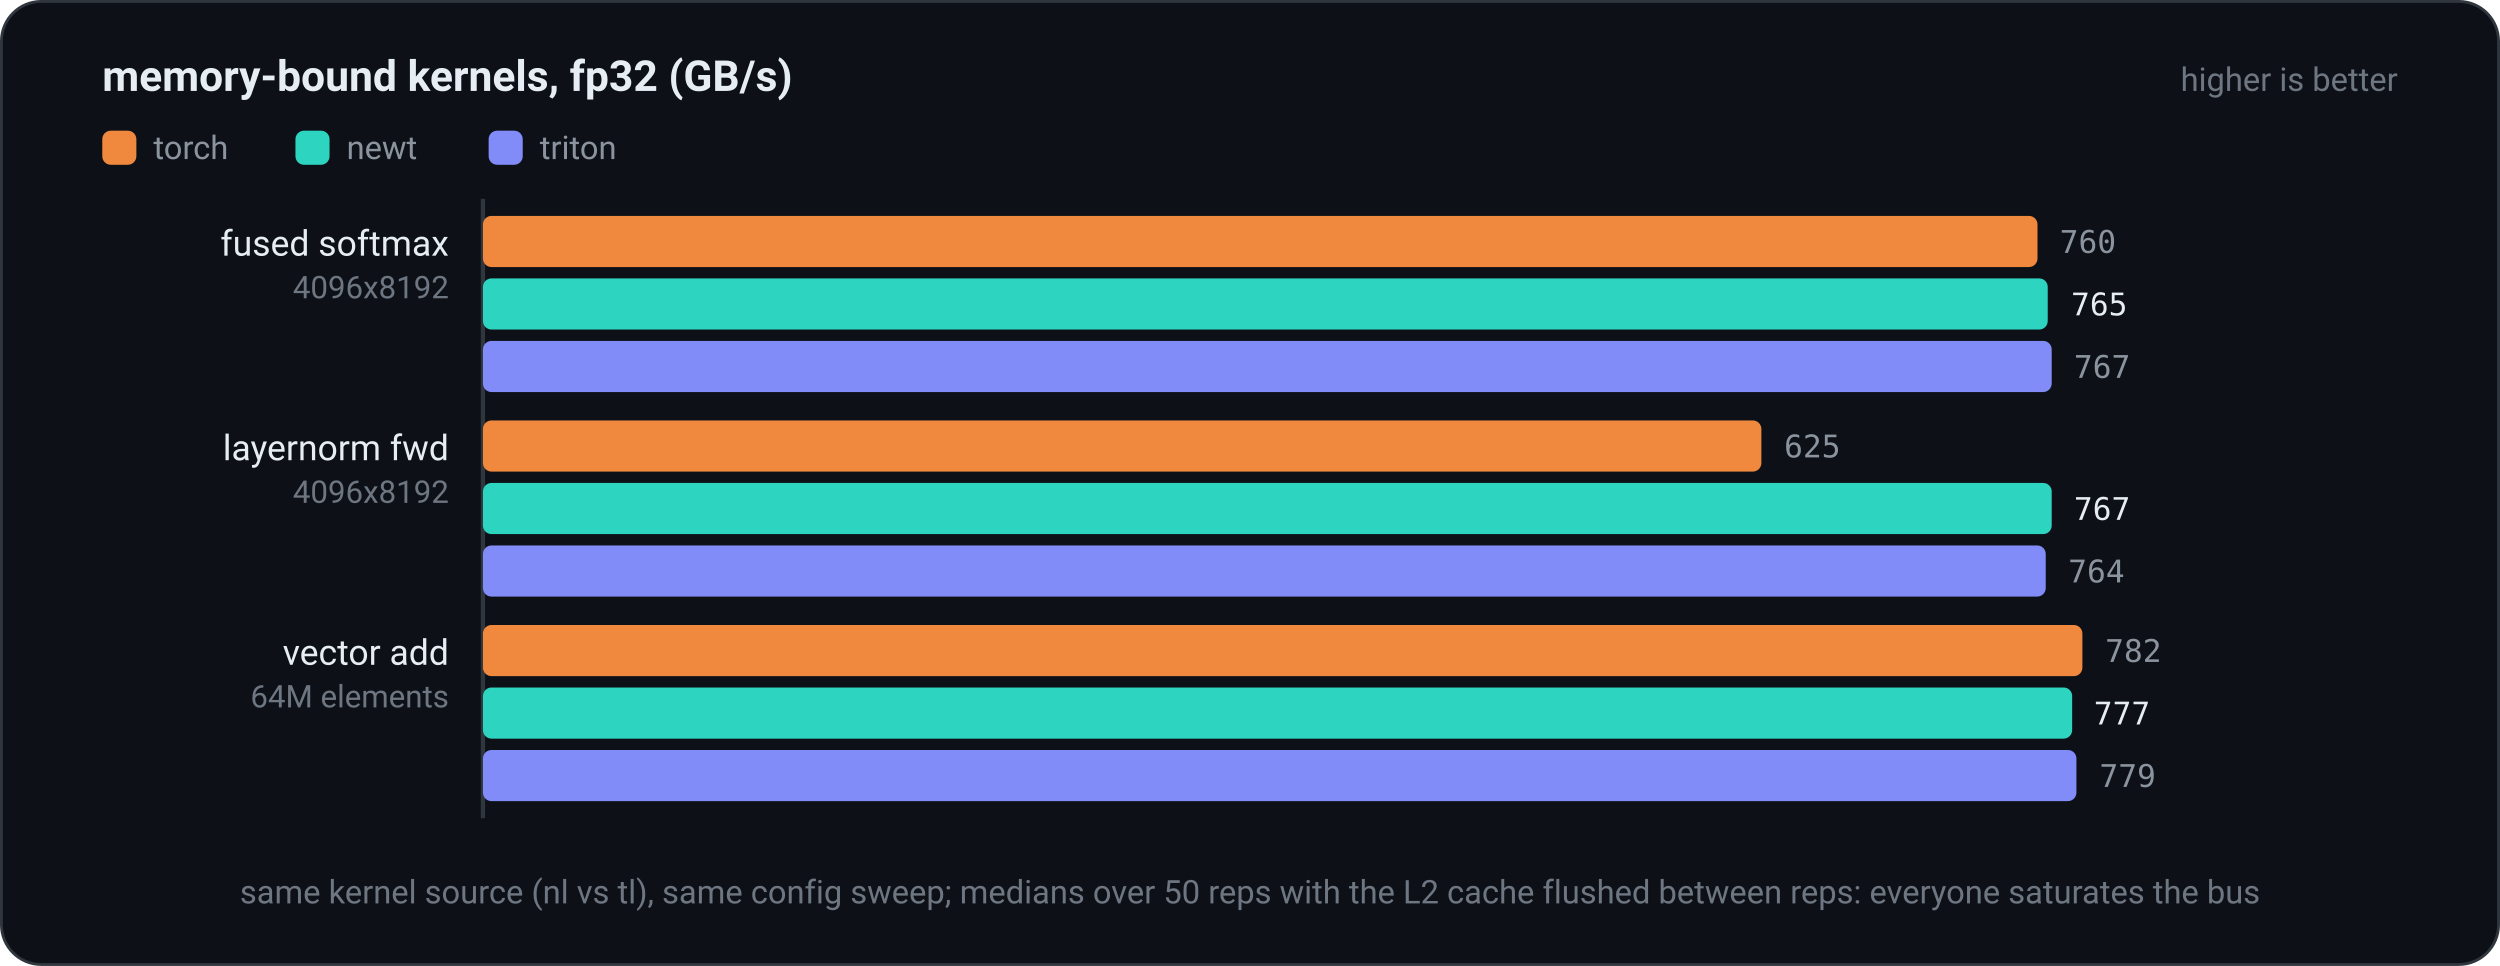
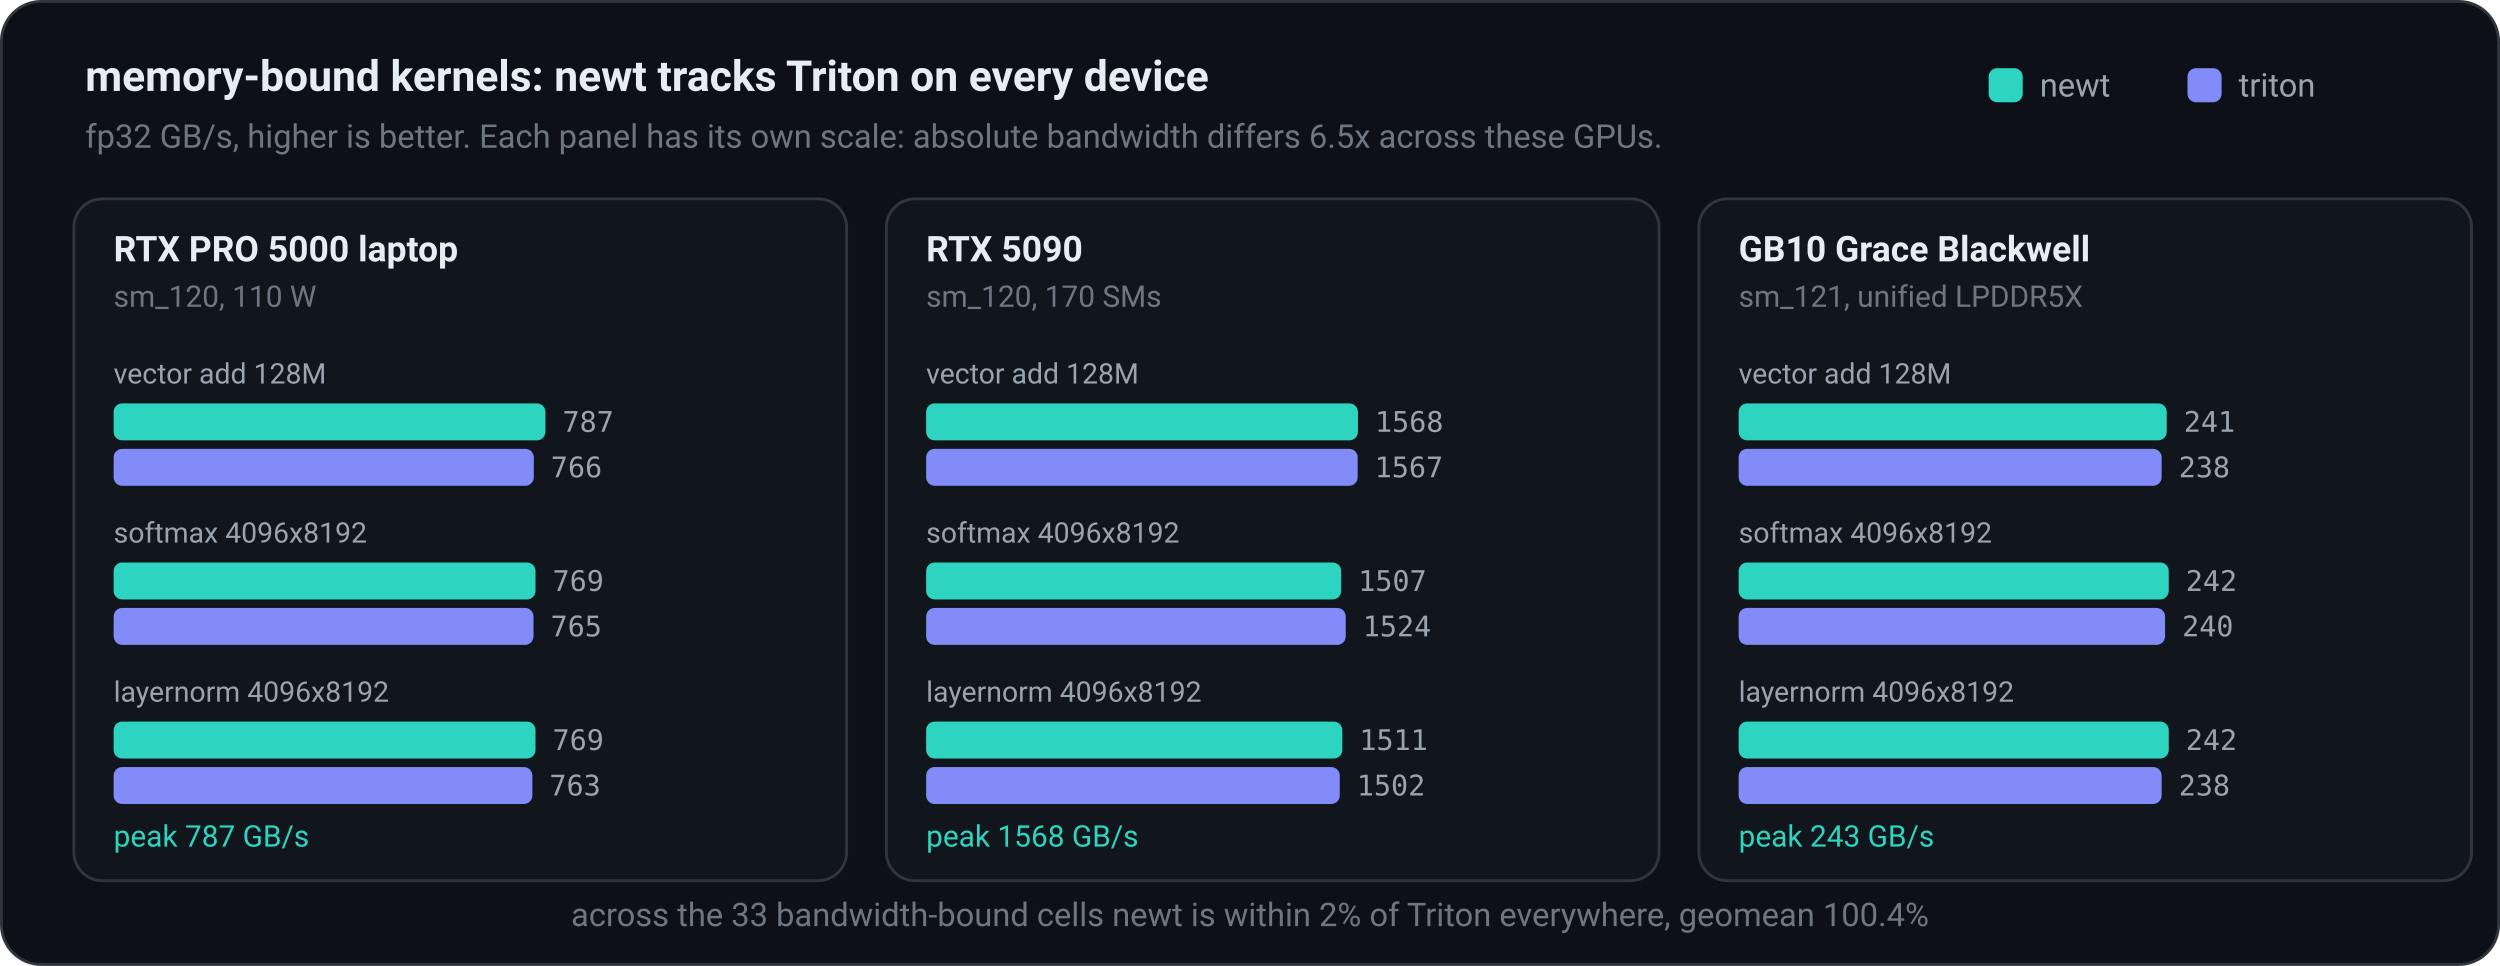
<svg xmlns="http://www.w3.org/2000/svg" viewBox="0 0 880 340" font-family="-apple-system,'Segoe UI',Roboto,Helvetica,Arial,sans-serif">
  <rect x="0.5" y="0.5" width="879" height="339" rx="14" fill="#0d1117" stroke="#30363d" />
-   <text x="36" y="32" font-size="15" font-weight="700" fill="#e6edf3">memory-bound kernels, fp32 (GB/s)</text>
-   <text x="844" y="32" text-anchor="end" font-size="11.5" fill="#6e7681">higher is better</text>
-   <g font-size="11.5" fill="#8b949e">
-     <rect x="36" y="46" width="12" height="12" rx="3" fill="#f0883e" />
-     <text x="54" y="56">torch</text>
-     <rect x="104" y="46" width="12" height="12" rx="3" fill="#2dd4bf" />
-     <text x="122" y="56">newt</text>
-     <rect x="172" y="46" width="12" height="12" rx="3" fill="#818cf8" />
-     <text x="190" y="56">triton</text>
-   </g>
-   <path d="M170 70 V288" stroke="#30363d" stroke-width="1.5" />
-   <text x="158" y="90" text-anchor="end" font-size="12.5" fill="#e6edf3">fused softmax</text>
-   <text x="158" y="105" text-anchor="end" font-size="11" fill="#6e7681">4096x8192</text>
-   <rect x="170" y="76" width="547.2" height="18" rx="3" fill="#f0883e" />
-   <text x="725" y="89" font-size="11" font-family="ui-monospace,Consolas,monospace" fill="#8b949e">760</text>
-   <rect x="170" y="98" width="550.8" height="18" rx="3" fill="#2dd4bf" />
-   <text x="729" y="111" font-size="11" font-family="ui-monospace,Consolas,monospace" fill="#e6edf3">765</text>
-   <rect x="170" y="120" width="552.2" height="18" rx="3" fill="#818cf8" />
-   <text x="730" y="133" font-size="11" font-family="ui-monospace,Consolas,monospace" fill="#8b949e">767</text>
-   <text x="158" y="162" text-anchor="end" font-size="12.5" fill="#e6edf3">layernorm fwd</text>
-   <text x="158" y="177" text-anchor="end" font-size="11" fill="#6e7681">4096x8192</text>
-   <rect x="170" y="148" width="450" height="18" rx="3" fill="#f0883e" />
-   <text x="628" y="161" font-size="11" font-family="ui-monospace,Consolas,monospace" fill="#8b949e">625</text>
-   <rect x="170" y="170" width="552.2" height="18" rx="3" fill="#2dd4bf" />
-   <text x="730" y="183" font-size="11" font-family="ui-monospace,Consolas,monospace" fill="#e6edf3">767</text>
-   <rect x="170" y="192" width="550.1" height="18" rx="3" fill="#818cf8" />
-   <text x="728" y="205" font-size="11" font-family="ui-monospace,Consolas,monospace" fill="#8b949e">764</text>
-   <text x="158" y="234" text-anchor="end" font-size="12.5" fill="#e6edf3">vector add</text>
-   <text x="158" y="249" text-anchor="end" font-size="11" fill="#6e7681">64M elements</text>
-   <rect x="170" y="220" width="563" height="18" rx="3" fill="#f0883e" />
-   <text x="741" y="233" font-size="11" font-family="ui-monospace,Consolas,monospace" fill="#8b949e">782</text>
-   <rect x="170" y="242" width="559.4" height="18" rx="3" fill="#2dd4bf" />
-   <text x="737" y="255" font-size="11" font-family="ui-monospace,Consolas,monospace" fill="#e6edf3">777</text>
-   <rect x="170" y="264" width="560.9" height="18" rx="3" fill="#818cf8" />
-   <text x="739" y="277" font-size="11" font-family="ui-monospace,Consolas,monospace" fill="#8b949e">779</text>
-   <text x="440" y="318" text-anchor="middle" font-size="11.5" fill="#6e7681">same kernel source (nl vs tl), same config sweep; medians over 50 reps with the L2 cache flushed between reps: everyone saturates the bus</text>
+   <text x="30" y="32" font-size="15" font-weight="700" fill="#e6edf3">memory-bound kernels: newt tracks Triton on every device</text>
+   <text x="30" y="52" font-size="11.5" fill="#6e7681">fp32 GB/s, higher is better. Each panel has its own scale: absolute bandwidth differs 6.5x across these GPUs.</text>
+   <rect x="700" y="24" width="12" height="12" rx="3" fill="#2dd4bf" />
+   <text x="718" y="34" font-size="11.5" fill="#9aa4af">newt</text>
+   <rect x="770" y="24" width="12" height="12" rx="3" fill="#818cf8" />
+   <text x="788" y="34" font-size="11.5" fill="#9aa4af">triton</text>
+   <rect x="26" y="70" width="272" height="240" rx="10" fill="#11161d" stroke="#30363d" />
+   <text x="40" y="92" font-size="12.5" font-weight="700" fill="#e6edf3">RTX PRO 5000 laptop</text>
+   <text x="40" y="108" font-size="10.5" fill="#6e7681">sm_120, 110 W</text>
+   <text x="40" y="135" font-size="10" fill="#9aa4af">vector add 128M</text>
+   <rect x="40" y="142" width="152.0" height="13" rx="3" fill="#2dd4bf" />
+   <text x="198.0" y="152" font-size="10" font-family="ui-monospace,Consolas,monospace" fill="#9aa4af">787</text>
+   <rect x="40" y="158" width="147.9" height="13" rx="3" fill="#818cf8" />
+   <text x="193.9" y="168" font-size="10" font-family="ui-monospace,Consolas,monospace" fill="#9aa4af">766</text>
+   <text x="40" y="191" font-size="10" fill="#9aa4af">softmax 4096x8192</text>
+   <rect x="40" y="198" width="148.5" height="13" rx="3" fill="#2dd4bf" />
+   <text x="194.5" y="208" font-size="10" font-family="ui-monospace,Consolas,monospace" fill="#9aa4af">769</text>
+   <rect x="40" y="214" width="147.8" height="13" rx="3" fill="#818cf8" />
+   <text x="193.8" y="224" font-size="10" font-family="ui-monospace,Consolas,monospace" fill="#9aa4af">765</text>
+   <text x="40" y="247" font-size="10" fill="#9aa4af">layernorm 4096x8192</text>
+   <rect x="40" y="254" width="148.5" height="13" rx="3" fill="#2dd4bf" />
+   <text x="194.5" y="264" font-size="10" font-family="ui-monospace,Consolas,monospace" fill="#9aa4af">769</text>
+   <rect x="40" y="270" width="147.4" height="13" rx="3" fill="#818cf8" />
+   <text x="193.4" y="280" font-size="10" font-family="ui-monospace,Consolas,monospace" fill="#9aa4af">763</text>
+   <text x="40" y="298" font-size="10.5" fill="#2dd4bf">peak 787 GB/s</text>
+   <rect x="312" y="70" width="272" height="240" rx="10" fill="#11161d" stroke="#30363d" />
+   <text x="326" y="92" font-size="12.5" font-weight="700" fill="#e6edf3">RTX 5090</text>
+   <text x="326" y="108" font-size="10.5" fill="#6e7681">sm_120, 170 SMs</text>
+   <text x="326" y="135" font-size="10" fill="#9aa4af">vector add 128M</text>
+   <rect x="326" y="142" width="152.0" height="13" rx="3" fill="#2dd4bf" />
+   <text x="484.0" y="152" font-size="10" font-family="ui-monospace,Consolas,monospace" fill="#9aa4af">1568</text>
+   <rect x="326" y="158" width="151.9" height="13" rx="3" fill="#818cf8" />
+   <text x="483.9" y="168" font-size="10" font-family="ui-monospace,Consolas,monospace" fill="#9aa4af">1567</text>
+   <text x="326" y="191" font-size="10" fill="#9aa4af">softmax 4096x8192</text>
+   <rect x="326" y="198" width="146.1" height="13" rx="3" fill="#2dd4bf" />
+   <text x="478.1" y="208" font-size="10" font-family="ui-monospace,Consolas,monospace" fill="#9aa4af">1507</text>
+   <rect x="326" y="214" width="147.7" height="13" rx="3" fill="#818cf8" />
+   <text x="479.7" y="224" font-size="10" font-family="ui-monospace,Consolas,monospace" fill="#9aa4af">1524</text>
+   <text x="326" y="247" font-size="10" fill="#9aa4af">layernorm 4096x8192</text>
+   <rect x="326" y="254" width="146.5" height="13" rx="3" fill="#2dd4bf" />
+   <text x="478.5" y="264" font-size="10" font-family="ui-monospace,Consolas,monospace" fill="#9aa4af">1511</text>
+   <rect x="326" y="270" width="145.6" height="13" rx="3" fill="#818cf8" />
+   <text x="477.6" y="280" font-size="10" font-family="ui-monospace,Consolas,monospace" fill="#9aa4af">1502</text>
+   <text x="326" y="298" font-size="10.5" fill="#2dd4bf">peak 1568 GB/s</text>
+   <rect x="598" y="70" width="272" height="240" rx="10" fill="#11161d" stroke="#30363d" />
+   <text x="612" y="92" font-size="12.5" font-weight="700" fill="#e6edf3">GB10 Grace Blackwell</text>
+   <text x="612" y="108" font-size="10.5" fill="#6e7681">sm_121, unified LPDDR5X</text>
+   <text x="612" y="135" font-size="10" fill="#9aa4af">vector add 128M</text>
+   <rect x="612" y="142" width="150.7" height="13" rx="3" fill="#2dd4bf" />
+   <text x="768.7" y="152" font-size="10" font-family="ui-monospace,Consolas,monospace" fill="#9aa4af">241</text>
+   <rect x="612" y="158" width="148.9" height="13" rx="3" fill="#818cf8" />
+   <text x="766.9" y="168" font-size="10" font-family="ui-monospace,Consolas,monospace" fill="#9aa4af">238</text>
+   <text x="612" y="191" font-size="10" fill="#9aa4af">softmax 4096x8192</text>
+   <rect x="612" y="198" width="151.4" height="13" rx="3" fill="#2dd4bf" />
+   <text x="769.4" y="208" font-size="10" font-family="ui-monospace,Consolas,monospace" fill="#9aa4af">242</text>
+   <rect x="612" y="214" width="150.1" height="13" rx="3" fill="#818cf8" />
+   <text x="768.1" y="224" font-size="10" font-family="ui-monospace,Consolas,monospace" fill="#9aa4af">240</text>
+   <text x="612" y="247" font-size="10" fill="#9aa4af">layernorm 4096x8192</text>
+   <rect x="612" y="254" width="151.4" height="13" rx="3" fill="#2dd4bf" />
+   <text x="769.4" y="264" font-size="10" font-family="ui-monospace,Consolas,monospace" fill="#9aa4af">242</text>
+   <rect x="612" y="270" width="148.9" height="13" rx="3" fill="#818cf8" />
+   <text x="766.9" y="280" font-size="10" font-family="ui-monospace,Consolas,monospace" fill="#9aa4af">238</text>
+   <text x="612" y="298" font-size="10.5" fill="#2dd4bf">peak 243 GB/s</text>
+   <text x="440" y="326" text-anchor="middle" font-size="11.5" fill="#6e7681">across the 33 bandwidth-bound cells newt is within 2% of Triton everywhere, geomean 100.4%</text>
</svg>
